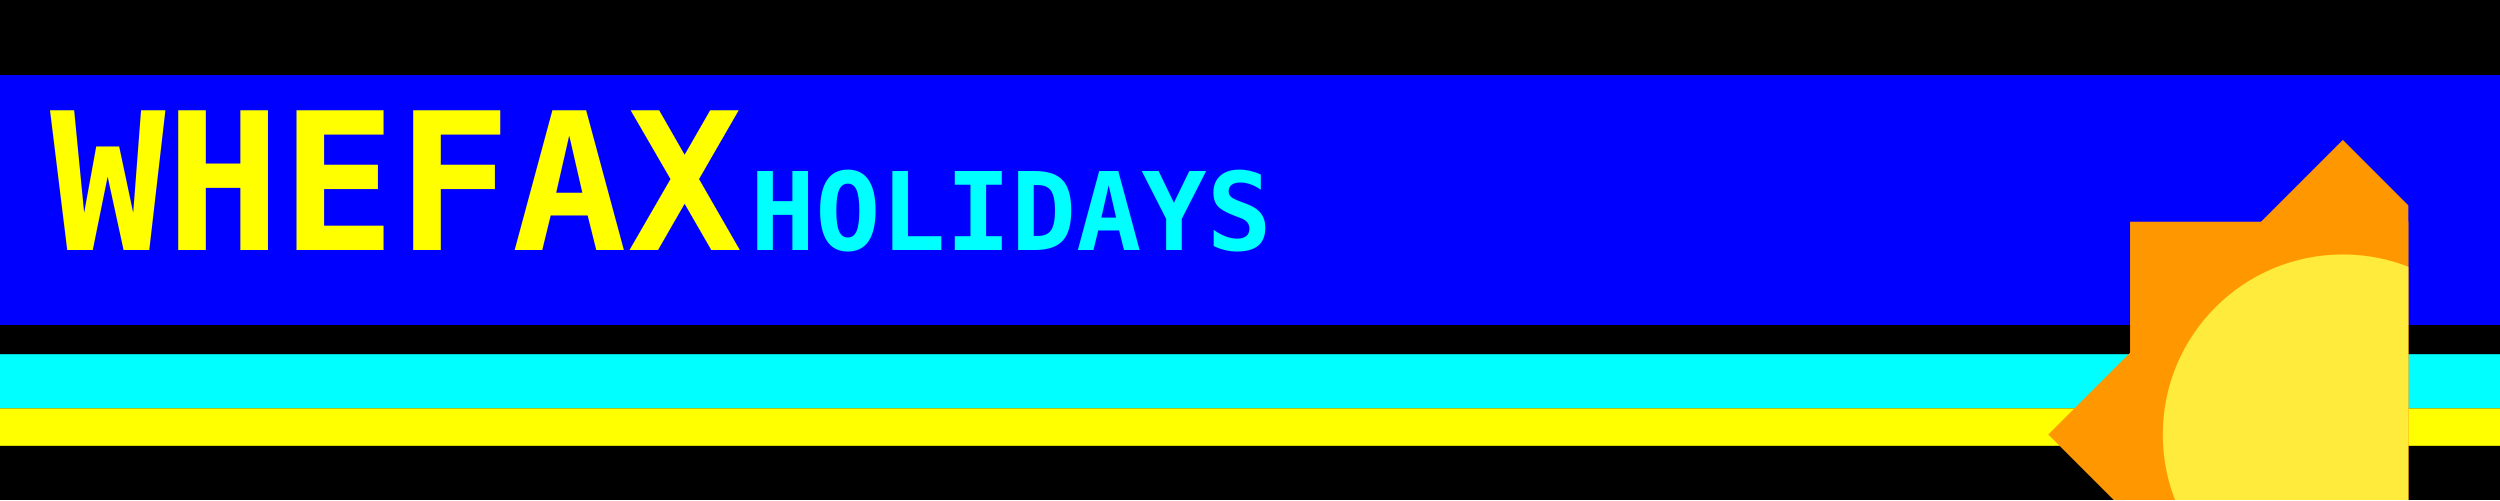
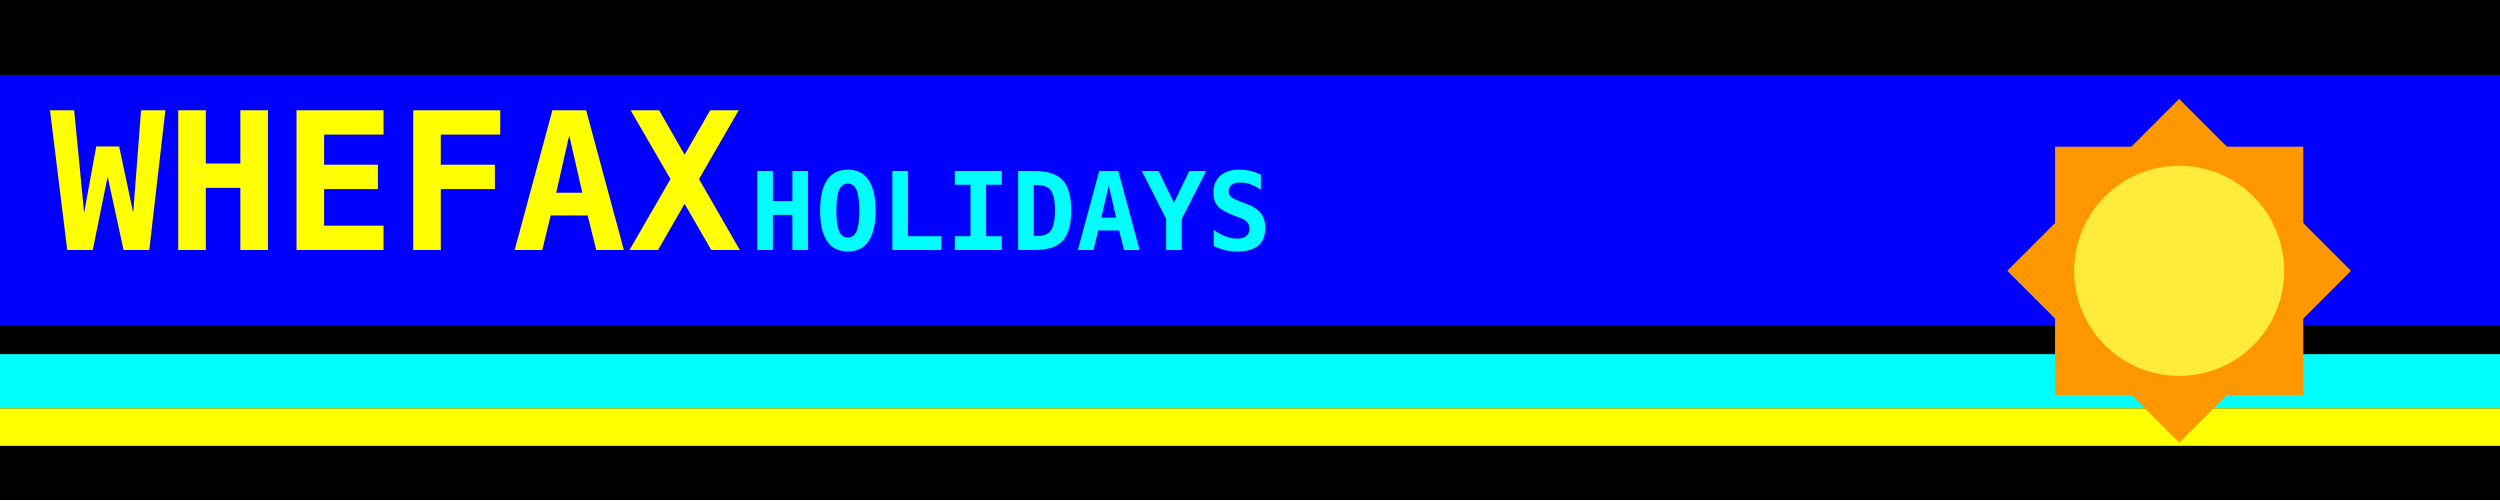
<svg xmlns="http://www.w3.org/2000/svg" width="1200" height="240">
  <rect width="1200" height="240" fill="#000" />
  <rect x="0" y="36" width="1200" height="120" fill="#00f" />
  <text x="24" y="120" font-family="monospace" font-size="92" font-weight="700" fill="#ff0">WHEFAX</text>
  <text x="360" y="120" font-family="monospace" font-size="52" font-weight="700" fill="#0ff">HOLIDAYS</text>
  <rect x="0" y="170" width="1200" height="26" fill="#0ff" />
  <rect x="0" y="196" width="1200" height="18" fill="#ff0" />
-   <svg x="936px" y="20px" width="220" height="220" viewBox="0 0 28 28">
+   <svg x="936px" y="20px" width="220" height="220" viewBox="0 0 48 48">
    <path fill="#FF9800" d="M11 11H37V37H11z" />
    <path fill="#FF9800" d="M11.272 11.272H36.728V36.728H11.272z" transform="rotate(-45.001 24 24)" />
    <path fill="#FFEB3B" d="M13,24c0,6.077,4.923,11,11,11c6.076,0,11-4.923,11-11s-4.924-11-11-11C17.923,13,13,17.923,13,24" />
  </svg>
</svg>
